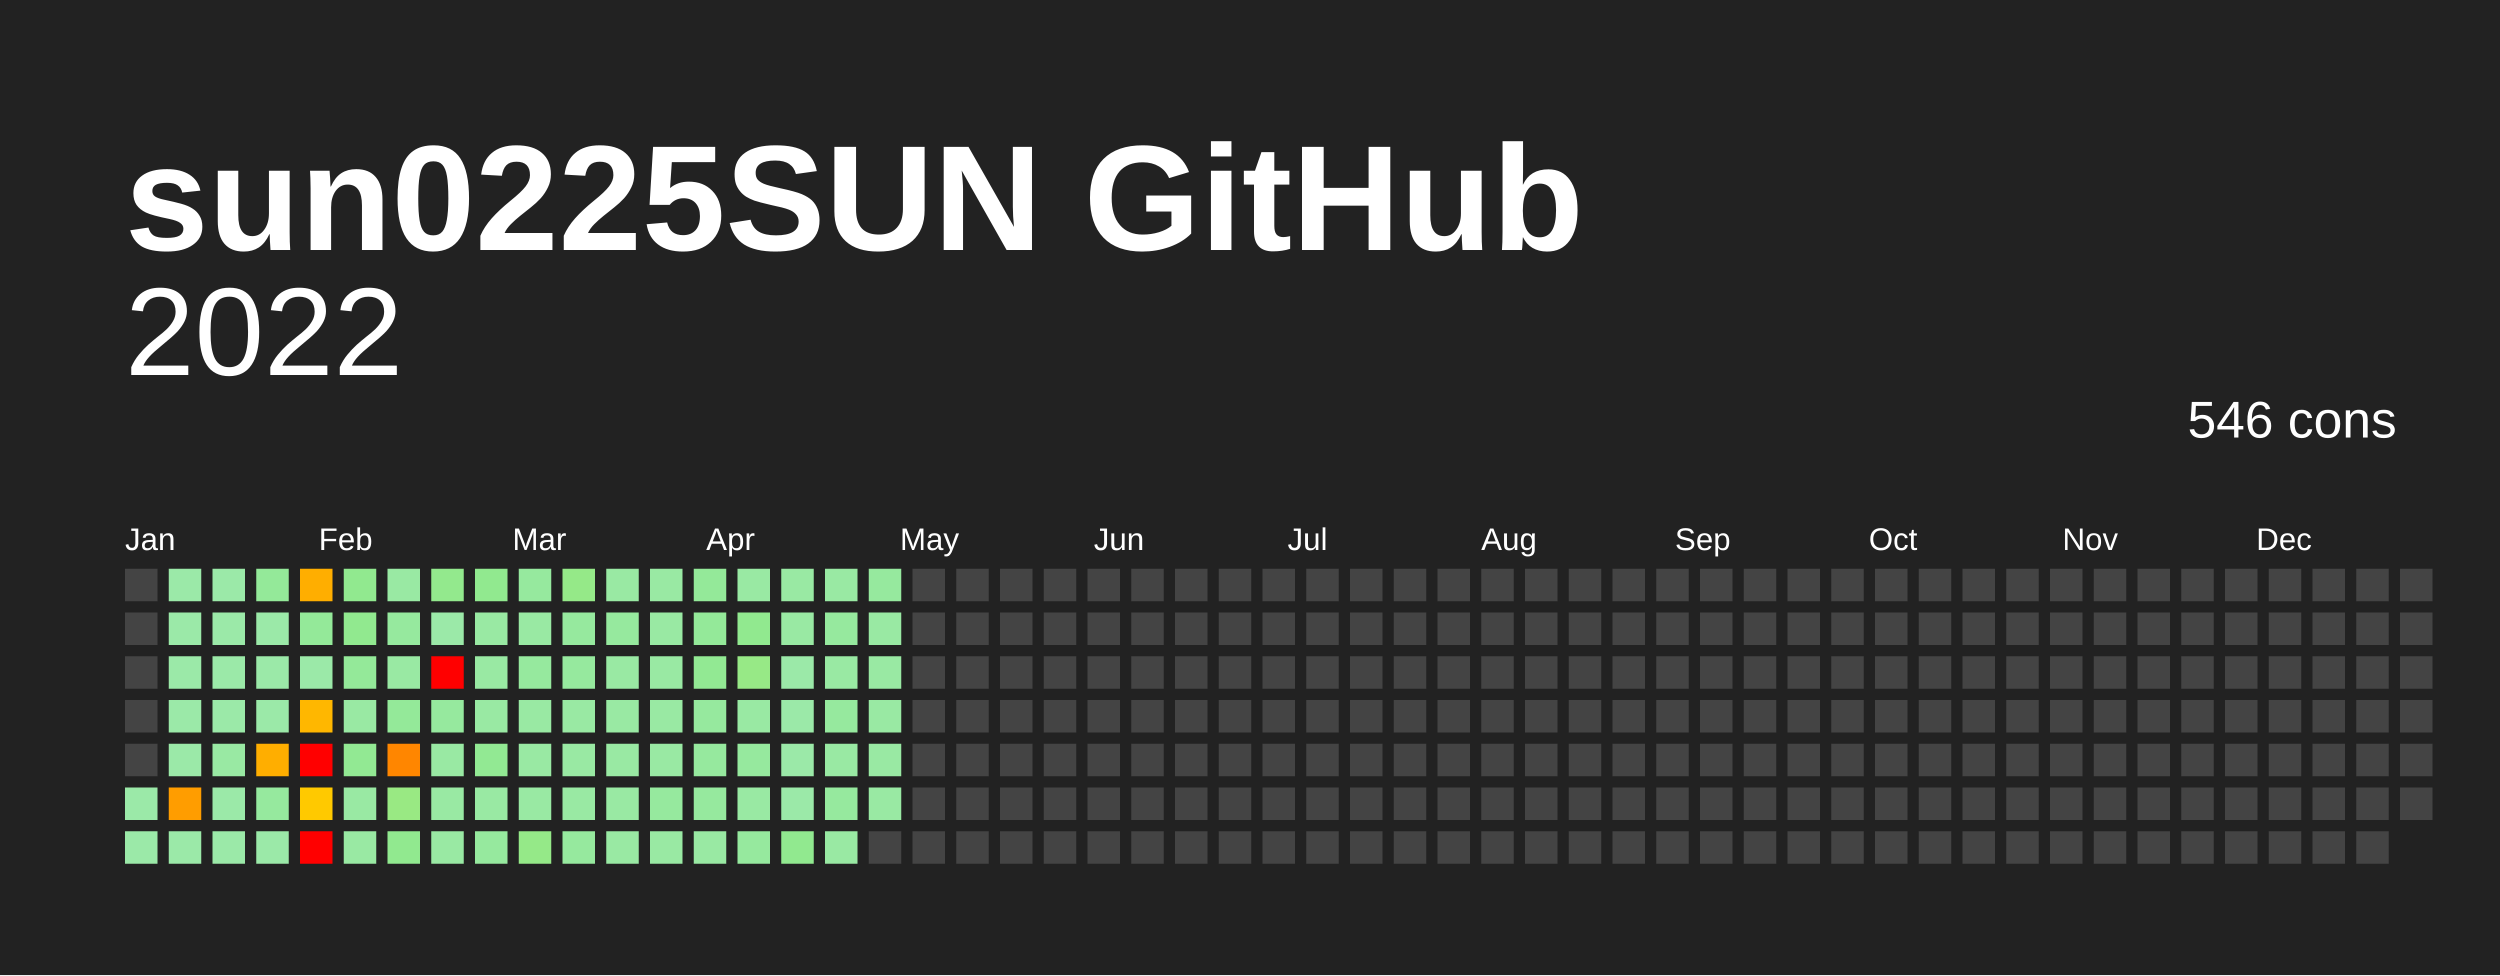
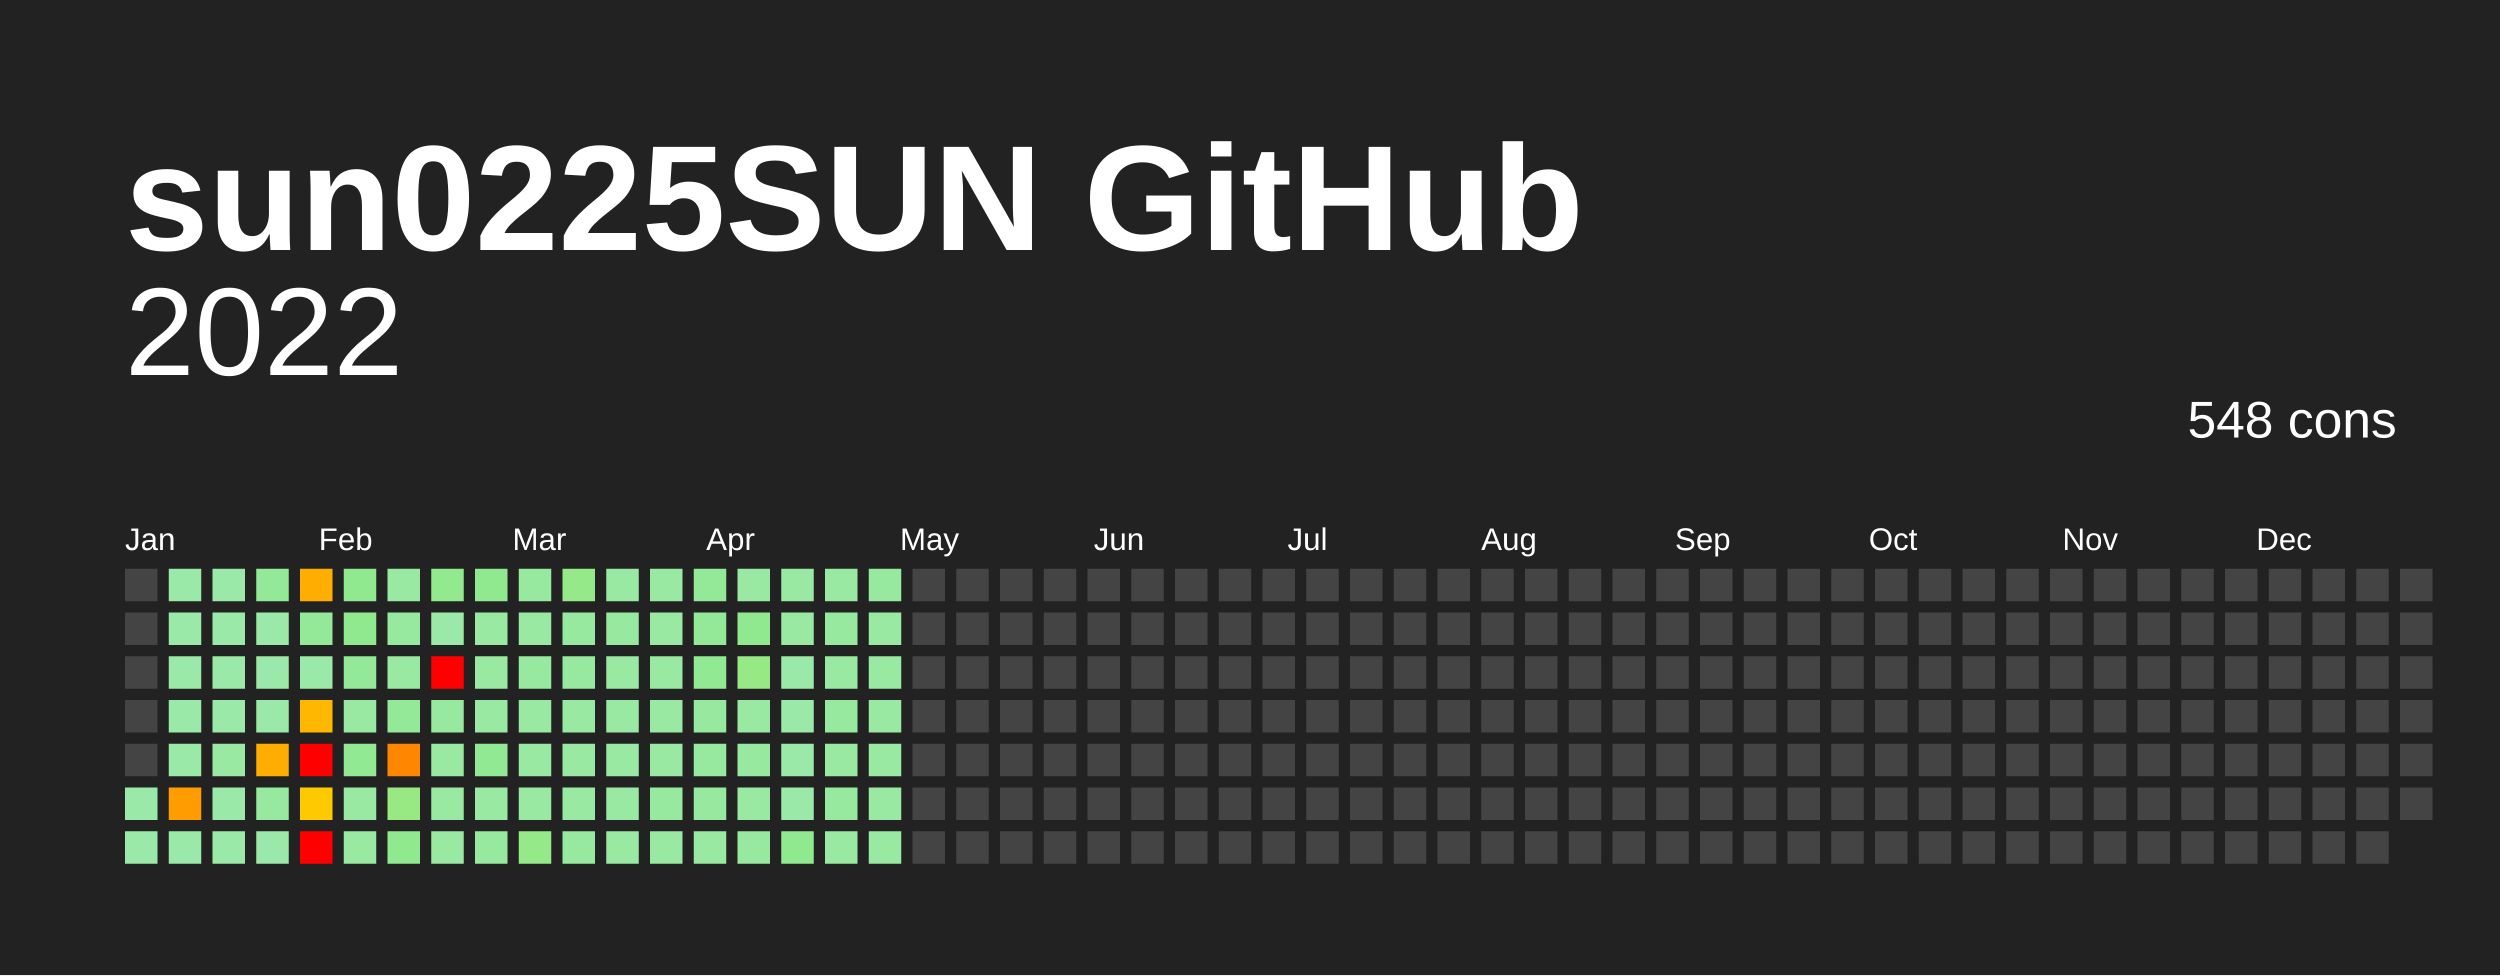
<svg xmlns="http://www.w3.org/2000/svg" baseProfile="full" height="78mm" version="1.1" viewBox="0,0,200,78" width="200mm">
  <defs />
  <rect fill="#222222" height="78" width="200" x="0" y="0" />
  <text fill="#FFFFFF" style="font-size:12px; font-family:Arial; font-weight:bold;" x="10" y="20">sun0225SUN GitHub</text>
  <text alignment-baseline="hanging" fill="#FFFFFF" style="font-size:10.0px; font-family:Arial;" x="10" y="30">2022</text>
-   <text alignment-baseline="hanging" fill="#FFFFFF" style="font-size:4.125px; font-family:Arial;" x="175" y="35">546 cons</text>
+   <text alignment-baseline="hanging" fill="#FFFFFF" style="font-size:4.125px; font-family:Arial;" x="175" y="35">548 cons</text>
  <text fill="#FFFFFF" style="font-size:2.5px; font-family:Arial" x="10.0" y="44">Jan</text>
  <text fill="#FFFFFF" style="font-size:2.5px; font-family:Arial" x="25.5" y="44">Feb</text>
  <text fill="#FFFFFF" style="font-size:2.5px; font-family:Arial" x="41.0" y="44">Mar</text>
  <text fill="#FFFFFF" style="font-size:2.5px; font-family:Arial" x="56.5" y="44">Apr</text>
  <text fill="#FFFFFF" style="font-size:2.5px; font-family:Arial" x="72.0" y="44">May</text>
  <text fill="#FFFFFF" style="font-size:2.5px; font-family:Arial" x="87.5" y="44">Jun</text>
  <text fill="#FFFFFF" style="font-size:2.5px; font-family:Arial" x="103.0" y="44">Jul</text>
  <text fill="#FFFFFF" style="font-size:2.5px; font-family:Arial" x="118.5" y="44">Aug</text>
  <text fill="#FFFFFF" style="font-size:2.5px; font-family:Arial" x="134.0" y="44">Sep</text>
  <text fill="#FFFFFF" style="font-size:2.5px; font-family:Arial" x="149.5" y="44">Oct</text>
  <text fill="#FFFFFF" style="font-size:2.5px; font-family:Arial" x="165.0" y="44">Nov</text>
  <text fill="#FFFFFF" style="font-size:2.5px; font-family:Arial" x="180.5" y="44">Dec</text>
  <rect fill="#444444" height="2.6" width="2.6" x="10.0" y="45.5" />
  <rect fill="#444444" height="2.6" width="2.6" x="10.0" y="49.0" />
  <rect fill="#444444" height="2.6" width="2.6" x="10.0" y="52.5" />
  <rect fill="#444444" height="2.6" width="2.6" x="10.0" y="56.0" />
  <rect fill="#444444" height="2.6" width="2.6" x="10.0" y="59.5" />
  <rect fill="#9be9a8" height="2.6" width="2.6" x="10.0" y="63.0" />
  <rect fill="#9be9a8" height="2.6" width="2.6" x="10.0" y="66.5" />
  <rect fill="#9be9a8" height="2.6" width="2.6" x="13.5" y="45.5" />
  <rect fill="#9be9a8" height="2.6" width="2.6" x="13.5" y="49.0" />
  <rect fill="#9be9a8" height="2.6" width="2.6" x="13.5" y="52.5" />
  <rect fill="#9be9a8" height="2.6" width="2.6" x="13.5" y="56.0" />
  <rect fill="#9be9a8" height="2.6" width="2.6" x="13.5" y="59.5" />
  <rect fill="#ff9d00" height="2.6" width="2.6" x="13.5" y="63.0" />
  <rect fill="#9be9a8" height="2.6" width="2.6" x="13.5" y="66.5" />
  <rect fill="#9be9a8" height="2.6" width="2.6" x="17.0" y="45.5" />
  <rect fill="#9be9a8" height="2.6" width="2.6" x="17.0" y="49.0" />
  <rect fill="#9be9a8" height="2.6" width="2.6" x="17.0" y="52.5" />
  <rect fill="#9be9a8" height="2.6" width="2.6" x="17.0" y="56.0" />
  <rect fill="#99e9a3" height="2.6" width="2.6" x="17.0" y="59.5" />
  <rect fill="#9be9a8" height="2.6" width="2.6" x="17.0" y="63.0" />
  <rect fill="#9be9a8" height="2.6" width="2.6" x="17.0" y="66.5" />
  <rect fill="#94e999" height="2.6" width="2.6" x="20.5" y="45.5" />
  <rect fill="#9be9a8" height="2.6" width="2.6" x="20.5" y="49.0" />
  <rect fill="#9be9a8" height="2.6" width="2.6" x="20.5" y="52.5" />
  <rect fill="#9be9a8" height="2.6" width="2.6" x="20.5" y="56.0" />
  <rect fill="#ffae00" height="2.6" width="2.6" x="20.5" y="59.5" />
  <rect fill="#96e99e" height="2.6" width="2.6" x="20.5" y="63.0" />
  <rect fill="#9be9a8" height="2.6" width="2.6" x="20.5" y="66.5" />
  <rect fill="#ffae00" height="2.6" width="2.6" x="24.0" y="45.5" />
  <rect fill="#94e999" height="2.6" width="2.6" x="24.0" y="49.0" />
  <rect fill="#9be9a8" height="2.6" width="2.6" x="24.0" y="52.5" />
  <rect fill="#ffb700" height="2.6" width="2.6" x="24.0" y="56.0" />
  <rect fill="red" height="2.6" width="2.6" x="24.0" y="59.5" />
  <rect fill="#ffc900" height="2.6" width="2.6" x="24.0" y="63.0" />
  <rect fill="red" height="2.6" width="2.6" x="24.0" y="66.5" />
  <rect fill="#91e98f" height="2.6" width="2.6" x="27.5" y="45.5" />
  <rect fill="#91e98f" height="2.6" width="2.6" x="27.5" y="49.0" />
  <rect fill="#94e999" height="2.6" width="2.6" x="27.5" y="52.5" />
  <rect fill="#99e9a3" height="2.6" width="2.6" x="27.5" y="56.0" />
  <rect fill="#92e993" height="2.6" width="2.6" x="27.5" y="59.5" />
  <rect fill="#99e9a3" height="2.6" width="2.6" x="27.5" y="63.0" />
  <rect fill="#99e9a3" height="2.6" width="2.6" x="27.5" y="66.5" />
  <rect fill="#99e9a3" height="2.6" width="2.6" x="31.0" y="45.5" />
  <rect fill="#96e99e" height="2.6" width="2.6" x="31.0" y="49.0" />
  <rect fill="#99e9a3" height="2.6" width="2.6" x="31.0" y="52.5" />
  <rect fill="#94e999" height="2.6" width="2.6" x="31.0" y="56.0" />
  <rect fill="#ff8600" height="2.6" width="2.6" x="31.0" y="59.5" />
  <rect fill="#99e983" height="2.6" width="2.6" x="31.0" y="63.0" />
  <rect fill="#91e98f" height="2.6" width="2.6" x="31.0" y="66.5" />
  <rect fill="#93e98d" height="2.6" width="2.6" x="34.5" y="45.5" />
  <rect fill="#9be9a8" height="2.6" width="2.6" x="34.5" y="49.0" />
  <rect fill="red" height="2.6" width="2.6" x="34.5" y="52.5" />
  <rect fill="#96e99e" height="2.6" width="2.6" x="34.5" y="56.0" />
  <rect fill="#99e9a3" height="2.6" width="2.6" x="34.5" y="59.5" />
  <rect fill="#99e9a3" height="2.6" width="2.6" x="34.5" y="63.0" />
  <rect fill="#99e9a3" height="2.6" width="2.6" x="34.5" y="66.5" />
  <rect fill="#91e98f" height="2.6" width="2.6" x="38.0" y="45.5" />
  <rect fill="#99e9a3" height="2.6" width="2.6" x="38.0" y="49.0" />
  <rect fill="#99e9a3" height="2.6" width="2.6" x="38.0" y="52.5" />
  <rect fill="#99e9a3" height="2.6" width="2.6" x="38.0" y="56.0" />
  <rect fill="#92e993" height="2.6" width="2.6" x="38.0" y="59.5" />
  <rect fill="#99e9a3" height="2.6" width="2.6" x="38.0" y="63.0" />
  <rect fill="#96e99e" height="2.6" width="2.6" x="38.0" y="66.5" />
  <rect fill="#96e99e" height="2.6" width="2.6" x="41.5" y="45.5" />
  <rect fill="#99e9a3" height="2.6" width="2.6" x="41.5" y="49.0" />
  <rect fill="#96e99e" height="2.6" width="2.6" x="41.5" y="52.5" />
  <rect fill="#99e9a3" height="2.6" width="2.6" x="41.5" y="56.0" />
  <rect fill="#99e9a3" height="2.6" width="2.6" x="41.5" y="59.5" />
  <rect fill="#99e9a3" height="2.6" width="2.6" x="41.5" y="63.0" />
  <rect fill="#95e988" height="2.6" width="2.6" x="41.5" y="66.5" />
  <rect fill="#95e988" height="2.6" width="2.6" x="45.0" y="45.5" />
  <rect fill="#96e99e" height="2.6" width="2.6" x="45.0" y="49.0" />
  <rect fill="#96e99e" height="2.6" width="2.6" x="45.0" y="52.5" />
  <rect fill="#99e9a3" height="2.6" width="2.6" x="45.0" y="56.0" />
  <rect fill="#99e9a3" height="2.6" width="2.6" x="45.0" y="59.5" />
  <rect fill="#99e9a3" height="2.6" width="2.6" x="45.0" y="63.0" />
  <rect fill="#96e99e" height="2.6" width="2.6" x="45.0" y="66.5" />
  <rect fill="#99e9a3" height="2.6" width="2.6" x="48.5" y="45.5" />
  <rect fill="#96e99e" height="2.6" width="2.6" x="48.5" y="49.0" />
  <rect fill="#99e9a3" height="2.6" width="2.6" x="48.5" y="52.5" />
  <rect fill="#99e9a3" height="2.6" width="2.6" x="48.5" y="56.0" />
  <rect fill="#99e9a3" height="2.6" width="2.6" x="48.5" y="59.5" />
  <rect fill="#99e9a3" height="2.6" width="2.6" x="48.5" y="63.0" />
  <rect fill="#99e9a3" height="2.6" width="2.6" x="48.5" y="66.5" />
  <rect fill="#99e9a3" height="2.6" width="2.6" x="52.0" y="45.5" />
  <rect fill="#99e9a3" height="2.6" width="2.6" x="52.0" y="49.0" />
  <rect fill="#99e9a3" height="2.6" width="2.6" x="52.0" y="52.5" />
  <rect fill="#99e9a3" height="2.6" width="2.6" x="52.0" y="56.0" />
  <rect fill="#99e9a3" height="2.6" width="2.6" x="52.0" y="59.5" />
  <rect fill="#96e99e" height="2.6" width="2.6" x="52.0" y="63.0" />
  <rect fill="#99e9a3" height="2.6" width="2.6" x="52.0" y="66.5" />
  <rect fill="#94e999" height="2.6" width="2.6" x="55.5" y="45.5" />
  <rect fill="#94e999" height="2.6" width="2.6" x="55.5" y="49.0" />
  <rect fill="#92e993" height="2.6" width="2.6" x="55.5" y="52.5" />
  <rect fill="#96e99e" height="2.6" width="2.6" x="55.5" y="56.0" />
  <rect fill="#96e99e" height="2.6" width="2.6" x="55.5" y="59.5" />
  <rect fill="#96e99e" height="2.6" width="2.6" x="55.5" y="63.0" />
  <rect fill="#99e9a3" height="2.6" width="2.6" x="55.5" y="66.5" />
  <rect fill="#99e9a3" height="2.6" width="2.6" x="59.0" y="45.5" />
  <rect fill="#91e98f" height="2.6" width="2.6" x="59.0" y="49.0" />
  <rect fill="#97e986" height="2.6" width="2.6" x="59.0" y="52.5" />
  <rect fill="#99e9a3" height="2.6" width="2.6" x="59.0" y="56.0" />
  <rect fill="#96e99e" height="2.6" width="2.6" x="59.0" y="59.5" />
  <rect fill="#99e9a3" height="2.6" width="2.6" x="59.0" y="63.0" />
  <rect fill="#96e99e" height="2.6" width="2.6" x="59.0" y="66.5" />
  <rect fill="#99e9a3" height="2.6" width="2.6" x="62.5" y="45.5" />
  <rect fill="#99e9a3" height="2.6" width="2.6" x="62.5" y="49.0" />
  <rect fill="#9be9a8" height="2.6" width="2.6" x="62.5" y="52.5" />
  <rect fill="#9be9a8" height="2.6" width="2.6" x="62.5" y="56.0" />
  <rect fill="#9be9a8" height="2.6" width="2.6" x="62.5" y="59.5" />
  <rect fill="#9be9a8" height="2.6" width="2.6" x="62.5" y="63.0" />
  <rect fill="#91e98f" height="2.6" width="2.6" x="62.5" y="66.5" />
  <rect fill="#99e9a3" height="2.6" width="2.6" x="66.0" y="45.5" />
  <rect fill="#96e99e" height="2.6" width="2.6" x="66.0" y="49.0" />
  <rect fill="#99e9a3" height="2.6" width="2.6" x="66.0" y="52.5" />
  <rect fill="#96e99e" height="2.6" width="2.6" x="66.0" y="56.0" />
  <rect fill="#99e9a3" height="2.6" width="2.6" x="66.0" y="59.5" />
  <rect fill="#96e99e" height="2.6" width="2.6" x="66.0" y="63.0" />
  <rect fill="#99e9a3" height="2.6" width="2.6" x="66.0" y="66.5" />
  <rect fill="#96e99e" height="2.6" width="2.6" x="69.5" y="45.5" />
  <rect fill="#99e9a3" height="2.6" width="2.6" x="69.5" y="49.0" />
  <rect fill="#99e9a3" height="2.6" width="2.6" x="69.5" y="52.5" />
  <rect fill="#99e9a3" height="2.6" width="2.6" x="69.5" y="56.0" />
  <rect fill="#99e9a3" height="2.6" width="2.6" x="69.5" y="59.5" />
  <rect fill="#99e9a3" height="2.6" width="2.6" x="69.5" y="63.0" />
-   <rect fill="#444444" height="2.6" width="2.6" x="69.5" y="66.5" />
+   <rect fill="#99e9a3" height="2.6" width="2.6" x="69.5" y="66.5" />
  <rect fill="#444444" height="2.6" width="2.6" x="73.0" y="45.5" />
  <rect fill="#444444" height="2.6" width="2.6" x="73.0" y="49.0" />
  <rect fill="#444444" height="2.6" width="2.6" x="73.0" y="52.5" />
  <rect fill="#444444" height="2.6" width="2.6" x="73.0" y="56.0" />
  <rect fill="#444444" height="2.6" width="2.6" x="73.0" y="59.5" />
  <rect fill="#444444" height="2.6" width="2.6" x="73.0" y="63.0" />
  <rect fill="#444444" height="2.6" width="2.6" x="73.0" y="66.5" />
  <rect fill="#444444" height="2.6" width="2.6" x="76.5" y="45.5" />
  <rect fill="#444444" height="2.6" width="2.6" x="76.5" y="49.0" />
  <rect fill="#444444" height="2.6" width="2.6" x="76.5" y="52.5" />
  <rect fill="#444444" height="2.6" width="2.6" x="76.5" y="56.0" />
  <rect fill="#444444" height="2.6" width="2.6" x="76.5" y="59.5" />
  <rect fill="#444444" height="2.6" width="2.6" x="76.5" y="63.0" />
  <rect fill="#444444" height="2.6" width="2.6" x="76.5" y="66.5" />
  <rect fill="#444444" height="2.6" width="2.6" x="80.0" y="45.5" />
  <rect fill="#444444" height="2.6" width="2.6" x="80.0" y="49.0" />
  <rect fill="#444444" height="2.6" width="2.6" x="80.0" y="52.5" />
  <rect fill="#444444" height="2.6" width="2.6" x="80.0" y="56.0" />
  <rect fill="#444444" height="2.6" width="2.6" x="80.0" y="59.5" />
  <rect fill="#444444" height="2.6" width="2.6" x="80.0" y="63.0" />
  <rect fill="#444444" height="2.6" width="2.6" x="80.0" y="66.5" />
  <rect fill="#444444" height="2.6" width="2.6" x="83.5" y="45.5" />
  <rect fill="#444444" height="2.6" width="2.6" x="83.5" y="49.0" />
  <rect fill="#444444" height="2.6" width="2.6" x="83.5" y="52.5" />
  <rect fill="#444444" height="2.6" width="2.6" x="83.5" y="56.0" />
  <rect fill="#444444" height="2.6" width="2.6" x="83.5" y="59.5" />
  <rect fill="#444444" height="2.6" width="2.6" x="83.5" y="63.0" />
  <rect fill="#444444" height="2.6" width="2.6" x="83.5" y="66.5" />
  <rect fill="#444444" height="2.6" width="2.6" x="87.0" y="45.5" />
  <rect fill="#444444" height="2.6" width="2.6" x="87.0" y="49.0" />
  <rect fill="#444444" height="2.6" width="2.6" x="87.0" y="52.5" />
  <rect fill="#444444" height="2.6" width="2.6" x="87.0" y="56.0" />
  <rect fill="#444444" height="2.6" width="2.6" x="87.0" y="59.5" />
  <rect fill="#444444" height="2.6" width="2.6" x="87.0" y="63.0" />
  <rect fill="#444444" height="2.6" width="2.6" x="87.0" y="66.5" />
  <rect fill="#444444" height="2.6" width="2.6" x="90.5" y="45.5" />
  <rect fill="#444444" height="2.6" width="2.6" x="90.5" y="49.0" />
  <rect fill="#444444" height="2.6" width="2.6" x="90.5" y="52.5" />
  <rect fill="#444444" height="2.6" width="2.6" x="90.5" y="56.0" />
  <rect fill="#444444" height="2.6" width="2.6" x="90.5" y="59.5" />
  <rect fill="#444444" height="2.6" width="2.6" x="90.5" y="63.0" />
  <rect fill="#444444" height="2.6" width="2.6" x="90.5" y="66.5" />
  <rect fill="#444444" height="2.6" width="2.6" x="94.0" y="45.5" />
  <rect fill="#444444" height="2.6" width="2.6" x="94.0" y="49.0" />
  <rect fill="#444444" height="2.6" width="2.6" x="94.0" y="52.5" />
  <rect fill="#444444" height="2.6" width="2.6" x="94.0" y="56.0" />
  <rect fill="#444444" height="2.6" width="2.6" x="94.0" y="59.5" />
  <rect fill="#444444" height="2.6" width="2.6" x="94.0" y="63.0" />
  <rect fill="#444444" height="2.6" width="2.6" x="94.0" y="66.5" />
  <rect fill="#444444" height="2.6" width="2.6" x="97.5" y="45.5" />
  <rect fill="#444444" height="2.6" width="2.6" x="97.5" y="49.0" />
  <rect fill="#444444" height="2.6" width="2.6" x="97.5" y="52.5" />
  <rect fill="#444444" height="2.6" width="2.6" x="97.5" y="56.0" />
  <rect fill="#444444" height="2.6" width="2.6" x="97.5" y="59.5" />
  <rect fill="#444444" height="2.6" width="2.6" x="97.5" y="63.0" />
  <rect fill="#444444" height="2.6" width="2.6" x="97.5" y="66.5" />
  <rect fill="#444444" height="2.6" width="2.6" x="101.0" y="45.5" />
  <rect fill="#444444" height="2.6" width="2.6" x="101.0" y="49.0" />
  <rect fill="#444444" height="2.6" width="2.6" x="101.0" y="52.5" />
  <rect fill="#444444" height="2.6" width="2.6" x="101.0" y="56.0" />
  <rect fill="#444444" height="2.6" width="2.6" x="101.0" y="59.5" />
  <rect fill="#444444" height="2.6" width="2.6" x="101.0" y="63.0" />
  <rect fill="#444444" height="2.6" width="2.6" x="101.0" y="66.5" />
  <rect fill="#444444" height="2.6" width="2.6" x="104.5" y="45.5" />
  <rect fill="#444444" height="2.6" width="2.6" x="104.5" y="49.0" />
  <rect fill="#444444" height="2.6" width="2.6" x="104.5" y="52.5" />
  <rect fill="#444444" height="2.6" width="2.6" x="104.5" y="56.0" />
  <rect fill="#444444" height="2.6" width="2.6" x="104.5" y="59.5" />
  <rect fill="#444444" height="2.6" width="2.6" x="104.5" y="63.0" />
  <rect fill="#444444" height="2.6" width="2.6" x="104.5" y="66.5" />
  <rect fill="#444444" height="2.6" width="2.6" x="108.0" y="45.5" />
  <rect fill="#444444" height="2.6" width="2.6" x="108.0" y="49.0" />
  <rect fill="#444444" height="2.6" width="2.6" x="108.0" y="52.5" />
  <rect fill="#444444" height="2.6" width="2.6" x="108.0" y="56.0" />
  <rect fill="#444444" height="2.6" width="2.6" x="108.0" y="59.5" />
  <rect fill="#444444" height="2.6" width="2.6" x="108.0" y="63.0" />
  <rect fill="#444444" height="2.6" width="2.6" x="108.0" y="66.5" />
  <rect fill="#444444" height="2.6" width="2.6" x="111.5" y="45.5" />
  <rect fill="#444444" height="2.6" width="2.6" x="111.5" y="49.0" />
  <rect fill="#444444" height="2.6" width="2.6" x="111.5" y="52.5" />
  <rect fill="#444444" height="2.6" width="2.6" x="111.5" y="56.0" />
  <rect fill="#444444" height="2.6" width="2.6" x="111.5" y="59.5" />
  <rect fill="#444444" height="2.6" width="2.6" x="111.5" y="63.0" />
  <rect fill="#444444" height="2.6" width="2.6" x="111.5" y="66.5" />
  <rect fill="#444444" height="2.6" width="2.6" x="115.0" y="45.5" />
  <rect fill="#444444" height="2.6" width="2.6" x="115.0" y="49.0" />
  <rect fill="#444444" height="2.6" width="2.6" x="115.0" y="52.5" />
  <rect fill="#444444" height="2.6" width="2.6" x="115.0" y="56.0" />
  <rect fill="#444444" height="2.6" width="2.6" x="115.0" y="59.5" />
  <rect fill="#444444" height="2.6" width="2.6" x="115.0" y="63.0" />
  <rect fill="#444444" height="2.6" width="2.6" x="115.0" y="66.5" />
  <rect fill="#444444" height="2.6" width="2.6" x="118.5" y="45.5" />
  <rect fill="#444444" height="2.6" width="2.6" x="118.5" y="49.0" />
  <rect fill="#444444" height="2.6" width="2.6" x="118.5" y="52.5" />
  <rect fill="#444444" height="2.6" width="2.6" x="118.5" y="56.0" />
  <rect fill="#444444" height="2.6" width="2.6" x="118.5" y="59.5" />
  <rect fill="#444444" height="2.6" width="2.6" x="118.5" y="63.0" />
  <rect fill="#444444" height="2.6" width="2.6" x="118.5" y="66.5" />
  <rect fill="#444444" height="2.6" width="2.6" x="122.0" y="45.5" />
  <rect fill="#444444" height="2.6" width="2.6" x="122.0" y="49.0" />
  <rect fill="#444444" height="2.6" width="2.6" x="122.0" y="52.5" />
  <rect fill="#444444" height="2.6" width="2.6" x="122.0" y="56.0" />
  <rect fill="#444444" height="2.6" width="2.6" x="122.0" y="59.5" />
  <rect fill="#444444" height="2.6" width="2.6" x="122.0" y="63.0" />
  <rect fill="#444444" height="2.6" width="2.6" x="122.0" y="66.5" />
  <rect fill="#444444" height="2.6" width="2.6" x="125.5" y="45.5" />
  <rect fill="#444444" height="2.6" width="2.6" x="125.5" y="49.0" />
  <rect fill="#444444" height="2.6" width="2.6" x="125.5" y="52.5" />
  <rect fill="#444444" height="2.6" width="2.6" x="125.5" y="56.0" />
  <rect fill="#444444" height="2.6" width="2.6" x="125.5" y="59.5" />
  <rect fill="#444444" height="2.6" width="2.6" x="125.5" y="63.0" />
  <rect fill="#444444" height="2.6" width="2.6" x="125.5" y="66.5" />
  <rect fill="#444444" height="2.6" width="2.6" x="129.0" y="45.5" />
  <rect fill="#444444" height="2.6" width="2.6" x="129.0" y="49.0" />
  <rect fill="#444444" height="2.6" width="2.6" x="129.0" y="52.5" />
  <rect fill="#444444" height="2.6" width="2.6" x="129.0" y="56.0" />
  <rect fill="#444444" height="2.6" width="2.6" x="129.0" y="59.5" />
  <rect fill="#444444" height="2.6" width="2.6" x="129.0" y="63.0" />
  <rect fill="#444444" height="2.6" width="2.6" x="129.0" y="66.5" />
  <rect fill="#444444" height="2.6" width="2.6" x="132.5" y="45.5" />
  <rect fill="#444444" height="2.6" width="2.6" x="132.5" y="49.0" />
  <rect fill="#444444" height="2.6" width="2.6" x="132.5" y="52.5" />
  <rect fill="#444444" height="2.6" width="2.6" x="132.5" y="56.0" />
  <rect fill="#444444" height="2.6" width="2.6" x="132.5" y="59.5" />
  <rect fill="#444444" height="2.6" width="2.6" x="132.5" y="63.0" />
  <rect fill="#444444" height="2.6" width="2.6" x="132.5" y="66.5" />
  <rect fill="#444444" height="2.6" width="2.6" x="136.0" y="45.5" />
  <rect fill="#444444" height="2.6" width="2.6" x="136.0" y="49.0" />
  <rect fill="#444444" height="2.6" width="2.6" x="136.0" y="52.5" />
  <rect fill="#444444" height="2.6" width="2.6" x="136.0" y="56.0" />
  <rect fill="#444444" height="2.6" width="2.6" x="136.0" y="59.5" />
  <rect fill="#444444" height="2.6" width="2.6" x="136.0" y="63.0" />
  <rect fill="#444444" height="2.6" width="2.6" x="136.0" y="66.5" />
  <rect fill="#444444" height="2.6" width="2.6" x="139.5" y="45.5" />
  <rect fill="#444444" height="2.6" width="2.6" x="139.5" y="49.0" />
  <rect fill="#444444" height="2.6" width="2.6" x="139.5" y="52.5" />
  <rect fill="#444444" height="2.6" width="2.6" x="139.5" y="56.0" />
  <rect fill="#444444" height="2.6" width="2.6" x="139.5" y="59.5" />
  <rect fill="#444444" height="2.6" width="2.6" x="139.5" y="63.0" />
  <rect fill="#444444" height="2.6" width="2.6" x="139.5" y="66.5" />
  <rect fill="#444444" height="2.6" width="2.6" x="143.0" y="45.5" />
  <rect fill="#444444" height="2.6" width="2.6" x="143.0" y="49.0" />
  <rect fill="#444444" height="2.6" width="2.6" x="143.0" y="52.5" />
  <rect fill="#444444" height="2.6" width="2.6" x="143.0" y="56.0" />
  <rect fill="#444444" height="2.6" width="2.6" x="143.0" y="59.5" />
  <rect fill="#444444" height="2.6" width="2.6" x="143.0" y="63.0" />
  <rect fill="#444444" height="2.6" width="2.6" x="143.0" y="66.5" />
  <rect fill="#444444" height="2.6" width="2.6" x="146.5" y="45.5" />
  <rect fill="#444444" height="2.6" width="2.6" x="146.5" y="49.0" />
  <rect fill="#444444" height="2.6" width="2.6" x="146.5" y="52.5" />
  <rect fill="#444444" height="2.6" width="2.6" x="146.5" y="56.0" />
  <rect fill="#444444" height="2.6" width="2.6" x="146.5" y="59.5" />
  <rect fill="#444444" height="2.6" width="2.6" x="146.5" y="63.0" />
  <rect fill="#444444" height="2.6" width="2.6" x="146.5" y="66.5" />
  <rect fill="#444444" height="2.6" width="2.6" x="150.0" y="45.5" />
  <rect fill="#444444" height="2.6" width="2.6" x="150.0" y="49.0" />
  <rect fill="#444444" height="2.6" width="2.6" x="150.0" y="52.5" />
  <rect fill="#444444" height="2.6" width="2.6" x="150.0" y="56.0" />
  <rect fill="#444444" height="2.6" width="2.6" x="150.0" y="59.5" />
  <rect fill="#444444" height="2.6" width="2.6" x="150.0" y="63.0" />
  <rect fill="#444444" height="2.6" width="2.6" x="150.0" y="66.5" />
  <rect fill="#444444" height="2.6" width="2.6" x="153.5" y="45.5" />
  <rect fill="#444444" height="2.6" width="2.6" x="153.5" y="49.0" />
  <rect fill="#444444" height="2.6" width="2.6" x="153.5" y="52.5" />
  <rect fill="#444444" height="2.6" width="2.6" x="153.5" y="56.0" />
  <rect fill="#444444" height="2.6" width="2.6" x="153.5" y="59.5" />
  <rect fill="#444444" height="2.6" width="2.6" x="153.5" y="63.0" />
  <rect fill="#444444" height="2.6" width="2.6" x="153.5" y="66.5" />
  <rect fill="#444444" height="2.6" width="2.6" x="157.0" y="45.5" />
  <rect fill="#444444" height="2.6" width="2.6" x="157.0" y="49.0" />
  <rect fill="#444444" height="2.6" width="2.6" x="157.0" y="52.5" />
  <rect fill="#444444" height="2.6" width="2.6" x="157.0" y="56.0" />
  <rect fill="#444444" height="2.6" width="2.6" x="157.0" y="59.5" />
  <rect fill="#444444" height="2.6" width="2.6" x="157.0" y="63.0" />
  <rect fill="#444444" height="2.6" width="2.6" x="157.0" y="66.5" />
  <rect fill="#444444" height="2.6" width="2.6" x="160.5" y="45.5" />
  <rect fill="#444444" height="2.6" width="2.6" x="160.5" y="49.0" />
  <rect fill="#444444" height="2.6" width="2.6" x="160.5" y="52.5" />
  <rect fill="#444444" height="2.6" width="2.6" x="160.5" y="56.0" />
  <rect fill="#444444" height="2.6" width="2.6" x="160.5" y="59.5" />
  <rect fill="#444444" height="2.6" width="2.6" x="160.5" y="63.0" />
  <rect fill="#444444" height="2.6" width="2.6" x="160.5" y="66.5" />
  <rect fill="#444444" height="2.6" width="2.6" x="164.0" y="45.5" />
  <rect fill="#444444" height="2.6" width="2.6" x="164.0" y="49.0" />
  <rect fill="#444444" height="2.6" width="2.6" x="164.0" y="52.5" />
  <rect fill="#444444" height="2.6" width="2.6" x="164.0" y="56.0" />
  <rect fill="#444444" height="2.6" width="2.6" x="164.0" y="59.5" />
  <rect fill="#444444" height="2.6" width="2.6" x="164.0" y="63.0" />
  <rect fill="#444444" height="2.6" width="2.6" x="164.0" y="66.5" />
  <rect fill="#444444" height="2.6" width="2.6" x="167.5" y="45.5" />
  <rect fill="#444444" height="2.6" width="2.6" x="167.5" y="49.0" />
  <rect fill="#444444" height="2.6" width="2.6" x="167.5" y="52.5" />
  <rect fill="#444444" height="2.6" width="2.6" x="167.5" y="56.0" />
  <rect fill="#444444" height="2.6" width="2.6" x="167.5" y="59.5" />
  <rect fill="#444444" height="2.6" width="2.6" x="167.5" y="63.0" />
  <rect fill="#444444" height="2.6" width="2.6" x="167.5" y="66.5" />
  <rect fill="#444444" height="2.6" width="2.6" x="171.0" y="45.5" />
  <rect fill="#444444" height="2.6" width="2.6" x="171.0" y="49.0" />
  <rect fill="#444444" height="2.6" width="2.6" x="171.0" y="52.5" />
  <rect fill="#444444" height="2.6" width="2.6" x="171.0" y="56.0" />
  <rect fill="#444444" height="2.6" width="2.6" x="171.0" y="59.5" />
  <rect fill="#444444" height="2.6" width="2.6" x="171.0" y="63.0" />
  <rect fill="#444444" height="2.6" width="2.6" x="171.0" y="66.5" />
  <rect fill="#444444" height="2.6" width="2.6" x="174.5" y="45.5" />
  <rect fill="#444444" height="2.6" width="2.6" x="174.5" y="49.0" />
  <rect fill="#444444" height="2.6" width="2.6" x="174.5" y="52.5" />
  <rect fill="#444444" height="2.6" width="2.6" x="174.5" y="56.0" />
  <rect fill="#444444" height="2.6" width="2.6" x="174.5" y="59.5" />
  <rect fill="#444444" height="2.6" width="2.6" x="174.5" y="63.0" />
  <rect fill="#444444" height="2.6" width="2.6" x="174.5" y="66.5" />
  <rect fill="#444444" height="2.6" width="2.6" x="178.0" y="45.5" />
  <rect fill="#444444" height="2.6" width="2.6" x="178.0" y="49.0" />
  <rect fill="#444444" height="2.6" width="2.6" x="178.0" y="52.5" />
  <rect fill="#444444" height="2.6" width="2.6" x="178.0" y="56.0" />
  <rect fill="#444444" height="2.6" width="2.6" x="178.0" y="59.5" />
  <rect fill="#444444" height="2.6" width="2.6" x="178.0" y="63.0" />
  <rect fill="#444444" height="2.6" width="2.6" x="178.0" y="66.5" />
  <rect fill="#444444" height="2.6" width="2.6" x="181.5" y="45.5" />
  <rect fill="#444444" height="2.6" width="2.6" x="181.5" y="49.0" />
  <rect fill="#444444" height="2.6" width="2.6" x="181.5" y="52.5" />
  <rect fill="#444444" height="2.6" width="2.6" x="181.5" y="56.0" />
  <rect fill="#444444" height="2.6" width="2.6" x="181.5" y="59.5" />
  <rect fill="#444444" height="2.6" width="2.6" x="181.5" y="63.0" />
  <rect fill="#444444" height="2.6" width="2.6" x="181.5" y="66.5" />
  <rect fill="#444444" height="2.6" width="2.6" x="185.0" y="45.5" />
  <rect fill="#444444" height="2.6" width="2.6" x="185.0" y="49.0" />
  <rect fill="#444444" height="2.6" width="2.6" x="185.0" y="52.5" />
  <rect fill="#444444" height="2.6" width="2.6" x="185.0" y="56.0" />
  <rect fill="#444444" height="2.6" width="2.6" x="185.0" y="59.5" />
  <rect fill="#444444" height="2.6" width="2.6" x="185.0" y="63.0" />
  <rect fill="#444444" height="2.6" width="2.6" x="185.0" y="66.5" />
  <rect fill="#444444" height="2.6" width="2.6" x="188.5" y="45.5" />
  <rect fill="#444444" height="2.6" width="2.6" x="188.5" y="49.0" />
  <rect fill="#444444" height="2.6" width="2.6" x="188.5" y="52.5" />
  <rect fill="#444444" height="2.6" width="2.6" x="188.5" y="56.0" />
  <rect fill="#444444" height="2.6" width="2.6" x="188.5" y="59.5" />
  <rect fill="#444444" height="2.6" width="2.6" x="188.5" y="63.0" />
  <rect fill="#444444" height="2.6" width="2.6" x="188.5" y="66.5" />
  <rect fill="#444444" height="2.6" width="2.6" x="192.0" y="45.5" />
  <rect fill="#444444" height="2.6" width="2.6" x="192.0" y="49.0" />
  <rect fill="#444444" height="2.6" width="2.6" x="192.0" y="52.5" />
  <rect fill="#444444" height="2.6" width="2.6" x="192.0" y="56.0" />
  <rect fill="#444444" height="2.6" width="2.6" x="192.0" y="59.5" />
  <rect fill="#444444" height="2.6" width="2.6" x="192.0" y="63.0" />
</svg>
